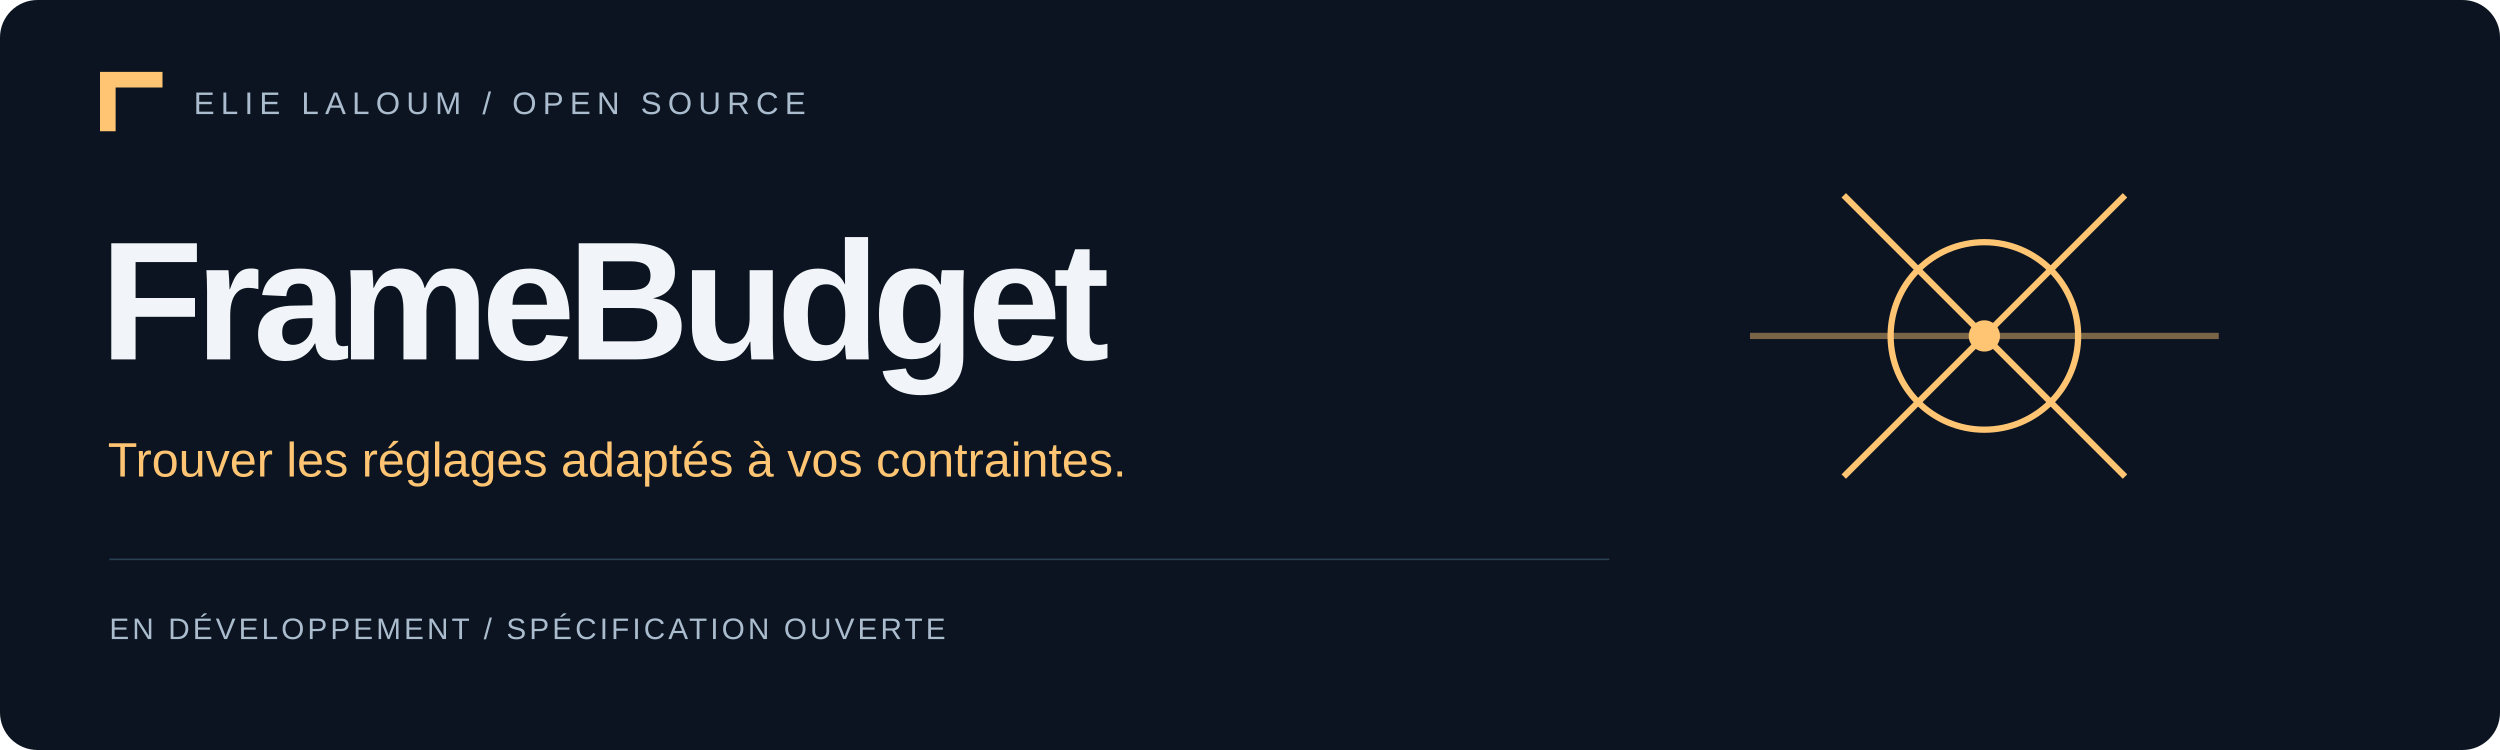
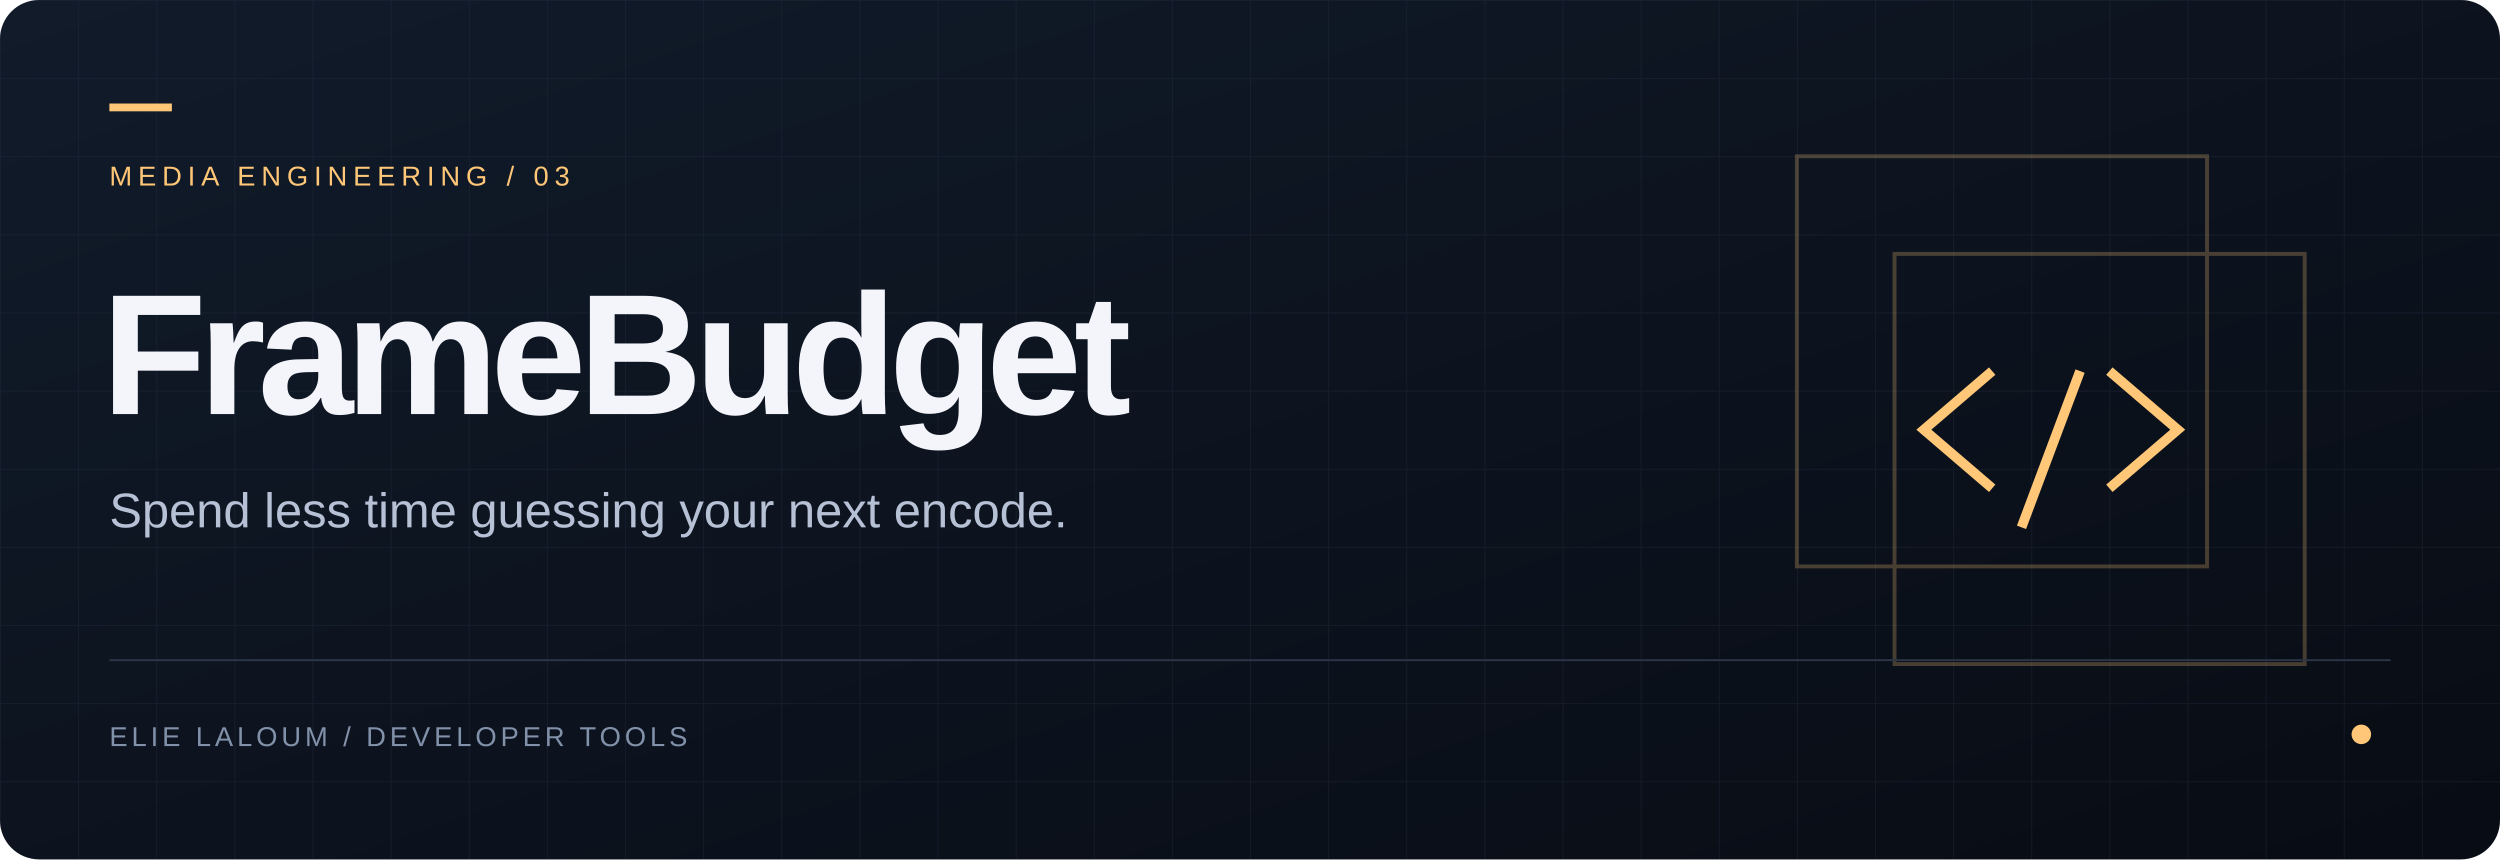
- <svg xmlns="http://www.w3.org/2000/svg" width="1600" height="480" viewBox="0 0 1600 480" role="img" aria-labelledby="title">
-   <rect width="1600" height="480" rx="24" fill="#0b1420" />
-   <path d="M64 46h40v10H74v28H64z" fill="#ffc573" />
-   <text x="124" y="73" font-family="Arial,sans-serif" font-size="20" letter-spacing="4" fill="#aabccd">ELIE LALOUM / OPEN SOURCE</text>
-   <text x="64" y="230" font-family="Arial,sans-serif" font-size="108" font-weight="700" letter-spacing="-5" fill="#f1f5f9">FrameBudget</text>
-   <text x="69" y="305" font-family="Arial,sans-serif" font-size="31" fill="#ffc573">Trouver les réglages adaptés à vos contraintes.</text>
-   <path d="M70 358H1030" stroke="#2a4054" />
-   <text x="70" y="409" font-family="Arial,sans-serif" font-size="19" fill="#aabccd" letter-spacing="2">EN DÉVELOPPEMENT / SPÉCIFICATION OUVERTE</text>
-   <g fill="none" stroke="#ffc573" stroke-width="4">
-     <path d="M1180 125L1360 305M1180 305L1360 125" />
-     <path d="M1120 215H1420" opacity=".45" />
-     <circle cx="1270" cy="215" r="60" />
-   </g>
-   <circle cx="1270" cy="215" r="10" fill="#ffc573" />
+ <svg xmlns="http://www.w3.org/2000/svg" width="1280" height="440" viewBox="0 0 1280 440">
+   <defs>
+     <linearGradient id="bg" x2="1" y2="1">
+       <stop stop-color="#111b2a" />
+       <stop offset="1" stop-color="#080c14" />
+     </linearGradient>
+     <pattern id="grid" width="40" height="40" patternUnits="userSpaceOnUse">
+       <path d="M 40 0 L 0 0 0 40" fill="none" stroke="#293247" stroke-opacity=".3" />
+     </pattern>
+   </defs>
+   <rect width="1280" height="440" rx="20" fill="url(#bg)" />
+   <rect width="1280" height="440" rx="20" fill="url(#grid)" />
+   <path d="M920 80h210v210H920z M970 130h210v210H970z" fill="none" stroke="#ffc777" stroke-width="2" opacity=".25" />
+   <path d="M1020 190l-35 30 35 30m60-60 35 30-35 30m-45 20 30-80" fill="none" stroke="#ffc777" stroke-width="5" />
+   <rect x="56" y="53" width="32" height="4" fill="#ffc777" />
+   <text x="56" y="95" fill="#ffc777" font-family="Arial,sans-serif" font-size="14" letter-spacing="3">MEDIA ENGINEERING / 03</text>
+   <text x="52" y="212" fill="#f4f5fa" font-family="Arial,sans-serif" font-size="88" font-weight="700" letter-spacing="-4">FrameBudget</text>
+   <text x="56" y="270" fill="#b6c1d5" font-family="Arial,sans-serif" font-size="25">Spend less time guessing your next encode.</text>
+   <path d="M56 338H1224" stroke="#2b3547" />
+   <text x="56" y="382" fill="#8291aa" font-family="Arial,sans-serif" font-size="14" letter-spacing="2">ELIE LALOUM / DEVELOPER TOOLS</text>
+   <circle cx="1209" cy="376" r="5" fill="#ffc777" />
</svg>
